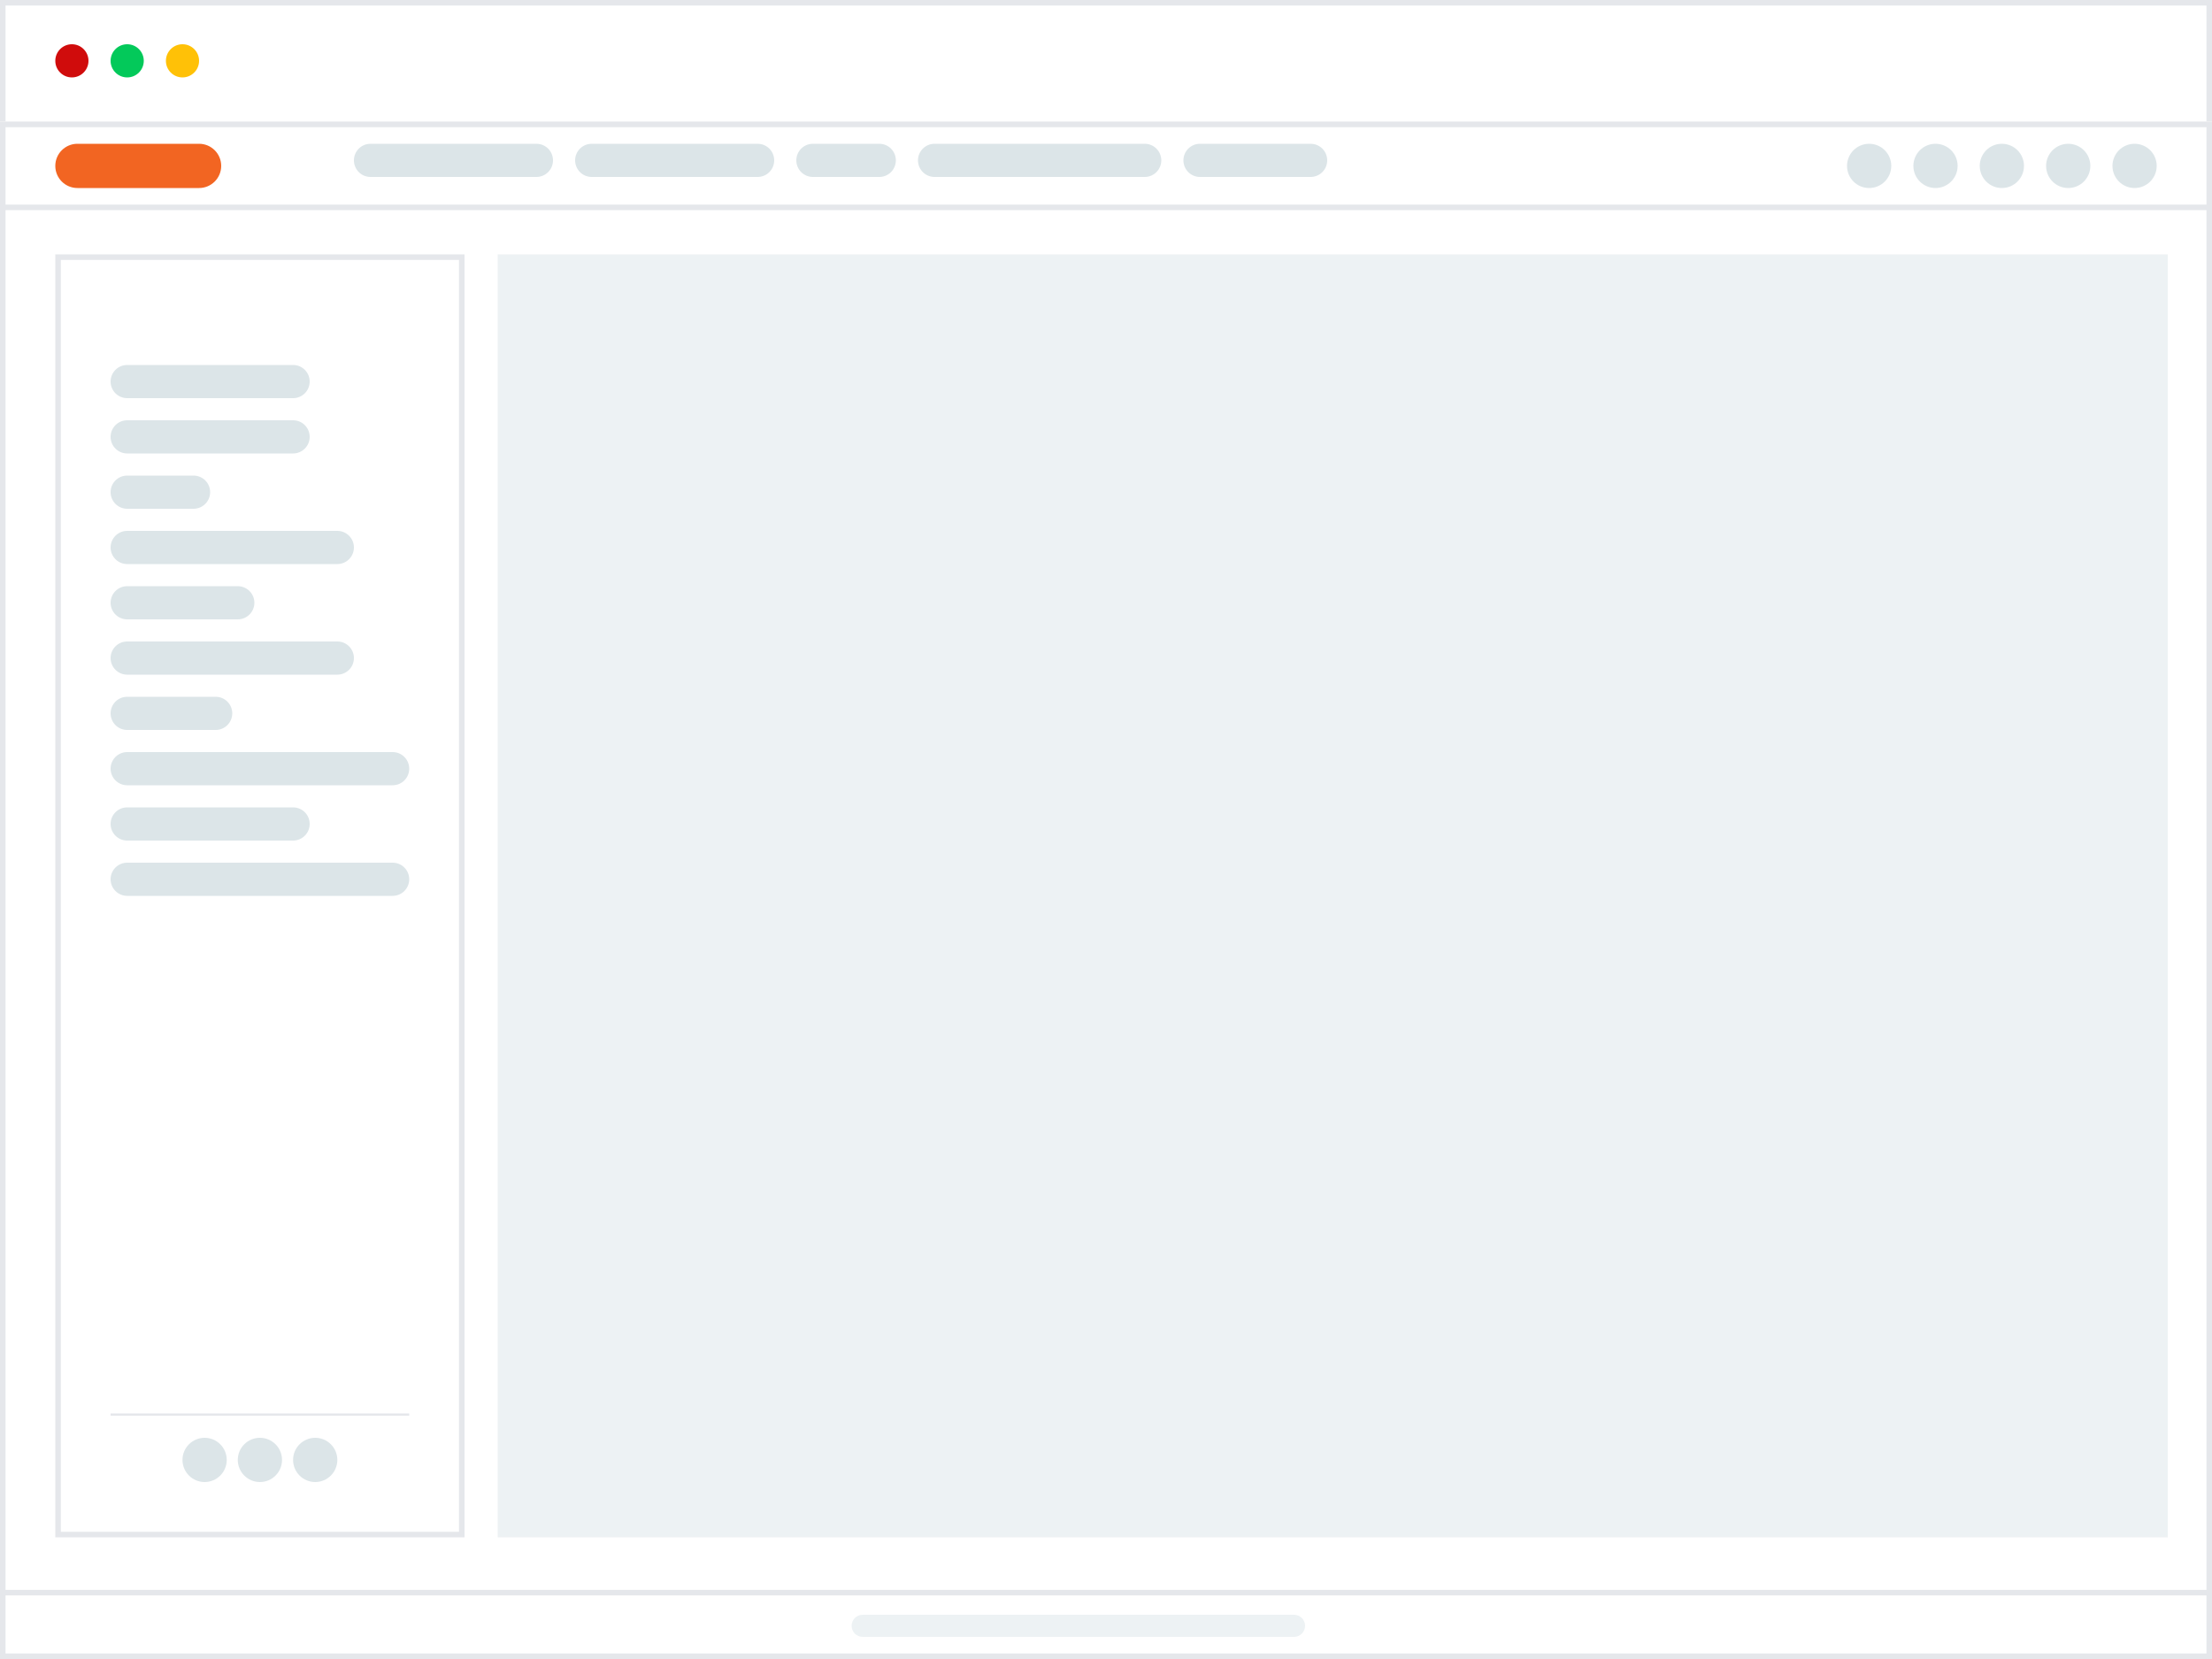
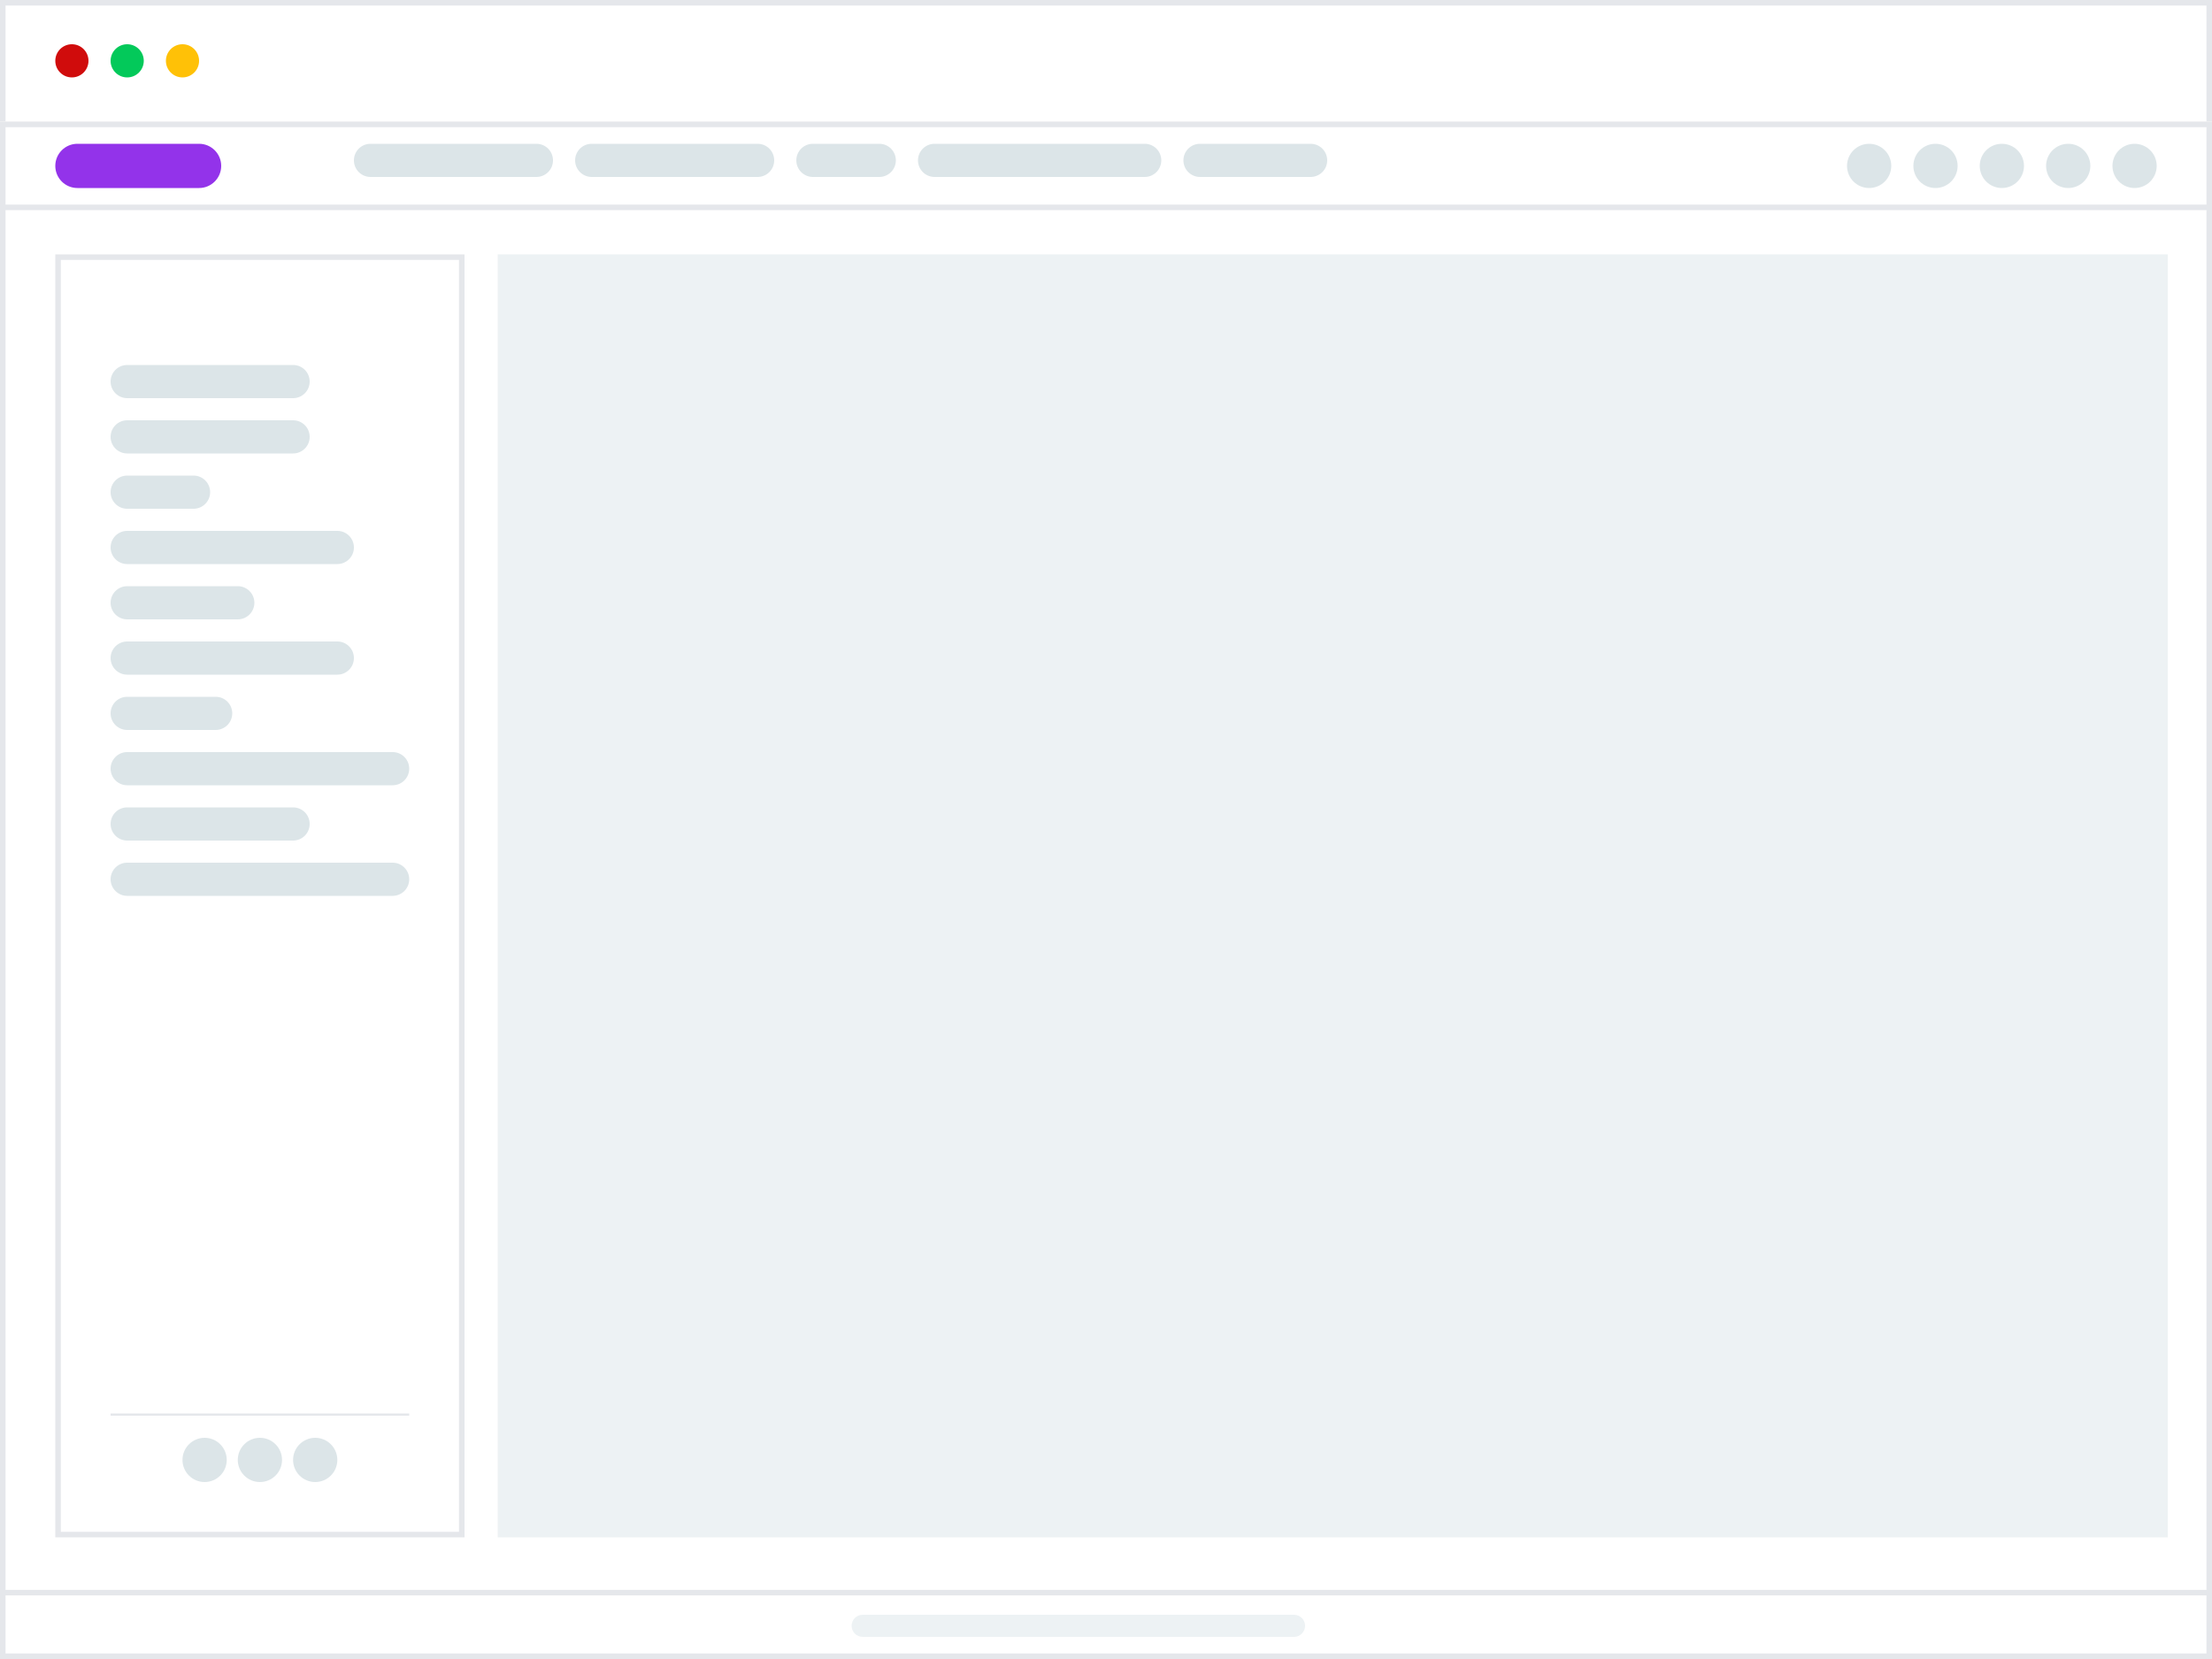
<svg xmlns="http://www.w3.org/2000/svg" width="200" height="150" viewBox="0 0 200 150" fill="none">
  <mask id="path-1-inside-1_1066_41389" fill="white">
    <path d="M0 0H200V11H0V0Z" />
  </mask>
  <path d="M0 0H200V11H0V0Z" fill="white" />
  <path d="M0 0V-0.5H-0.5V0H0ZM200 0H200.5V-0.5H200V0ZM0 0.5H200V-0.5H0V0.5ZM199.5 0V11H200.5V0H199.5ZM0.5 11V0H-0.5V11H0.5Z" fill="#E5E7EB" mask="url(#path-1-inside-1_1066_41389)" />
  <circle cx="6.5" cy="5.5" r="1.5" fill="#D00C0C" />
  <circle cx="11.5" cy="5.5" r="1.5" fill="#03C95A" />
  <circle cx="16.5" cy="5.5" r="1.5" fill="#FFC107" />
  <path d="M0.25 11.25H199.75V149.75H0.25V11.25Z" fill="white" />
  <path d="M0.25 11.25H199.75V149.75H0.25V11.25Z" stroke="#E5E7EB" stroke-width="0.5" />
  <mask id="path-7-inside-2_1066_41389" fill="white">
    <path d="M0 11H200V19H0V11Z" />
  </mask>
  <path d="M200 18.5H0V19.5H200V18.5Z" fill="#E5E7EB" mask="url(#path-7-inside-2_1066_41389)" />
-   <rect x="5" y="13" width="15" height="4" rx="2" fill="#F26522" />
+   <rect x="5" y="13" width="15" height="4" rx="2" fill="#9333ea" />
  <rect x="32" y="13" width="18" height="3" rx="1.5" fill="#DCE5E8" />
  <rect x="52" y="13" width="18" height="3" rx="1.5" fill="#DCE5E8" />
  <rect x="72" y="13" width="9" height="3" rx="1.5" fill="#DCE5E8" />
  <rect x="83" y="13" width="22" height="3" rx="1.5" fill="#DCE5E8" />
  <rect x="107" y="13" width="13" height="3" rx="1.5" fill="#DCE5E8" />
  <circle cx="169" cy="15" r="2" fill="#DCE5E8" />
  <circle cx="175" cy="15" r="2" fill="#DCE5E8" />
  <circle cx="181" cy="15" r="2" fill="#DCE5E8" />
  <circle cx="187" cy="15" r="2" fill="#DCE5E8" />
  <circle cx="193" cy="15" r="2" fill="#DCE5E8" />
  <rect x="45" y="23" width="151" height="116" fill="#EDF2F4" />
  <rect x="5.25" y="23.25" width="36.5" height="115.5" fill="white" />
  <rect x="5.25" y="23.25" width="36.5" height="115.5" stroke="#E5E7EB" stroke-width="0.5" />
  <rect x="10" y="33" width="18" height="3" rx="1.5" fill="#DCE5E8" />
  <rect x="10" y="38" width="18" height="3" rx="1.5" fill="#DCE5E8" />
  <rect x="10" y="43" width="9" height="3" rx="1.5" fill="#DCE5E8" />
  <rect x="10" y="48" width="22" height="3" rx="1.5" fill="#DCE5E8" />
  <rect x="10" y="53" width="13" height="3" rx="1.5" fill="#DCE5E8" />
  <rect x="10" y="58" width="22" height="3" rx="1.5" fill="#DCE5E8" />
  <rect x="10" y="63" width="11" height="3" rx="1.5" fill="#DCE5E8" />
  <rect x="10" y="68" width="27" height="3" rx="1.5" fill="#DCE5E8" />
  <rect x="10" y="73" width="18" height="3" rx="1.5" fill="#DCE5E8" />
  <rect x="10" y="78" width="27" height="3" rx="1.5" fill="#DCE5E8" />
  <line x1="10" y1="127.9" x2="37" y2="127.9" stroke="#E5E7EB" stroke-width="0.2" />
  <circle cx="18.5" cy="132" r="2" fill="#DCE5E8" />
  <circle cx="23.5" cy="132" r="2" fill="#DCE5E8" />
  <circle cx="28.5" cy="132" r="2" fill="#DCE5E8" />
  <path d="M0 144.25H200V143.75H0V144.25Z" fill="#E5E7EB" />
  <rect width="41" height="2" rx="1" transform="matrix(1 0 0 -1 77 148)" fill="#EDF2F4" />
</svg>
